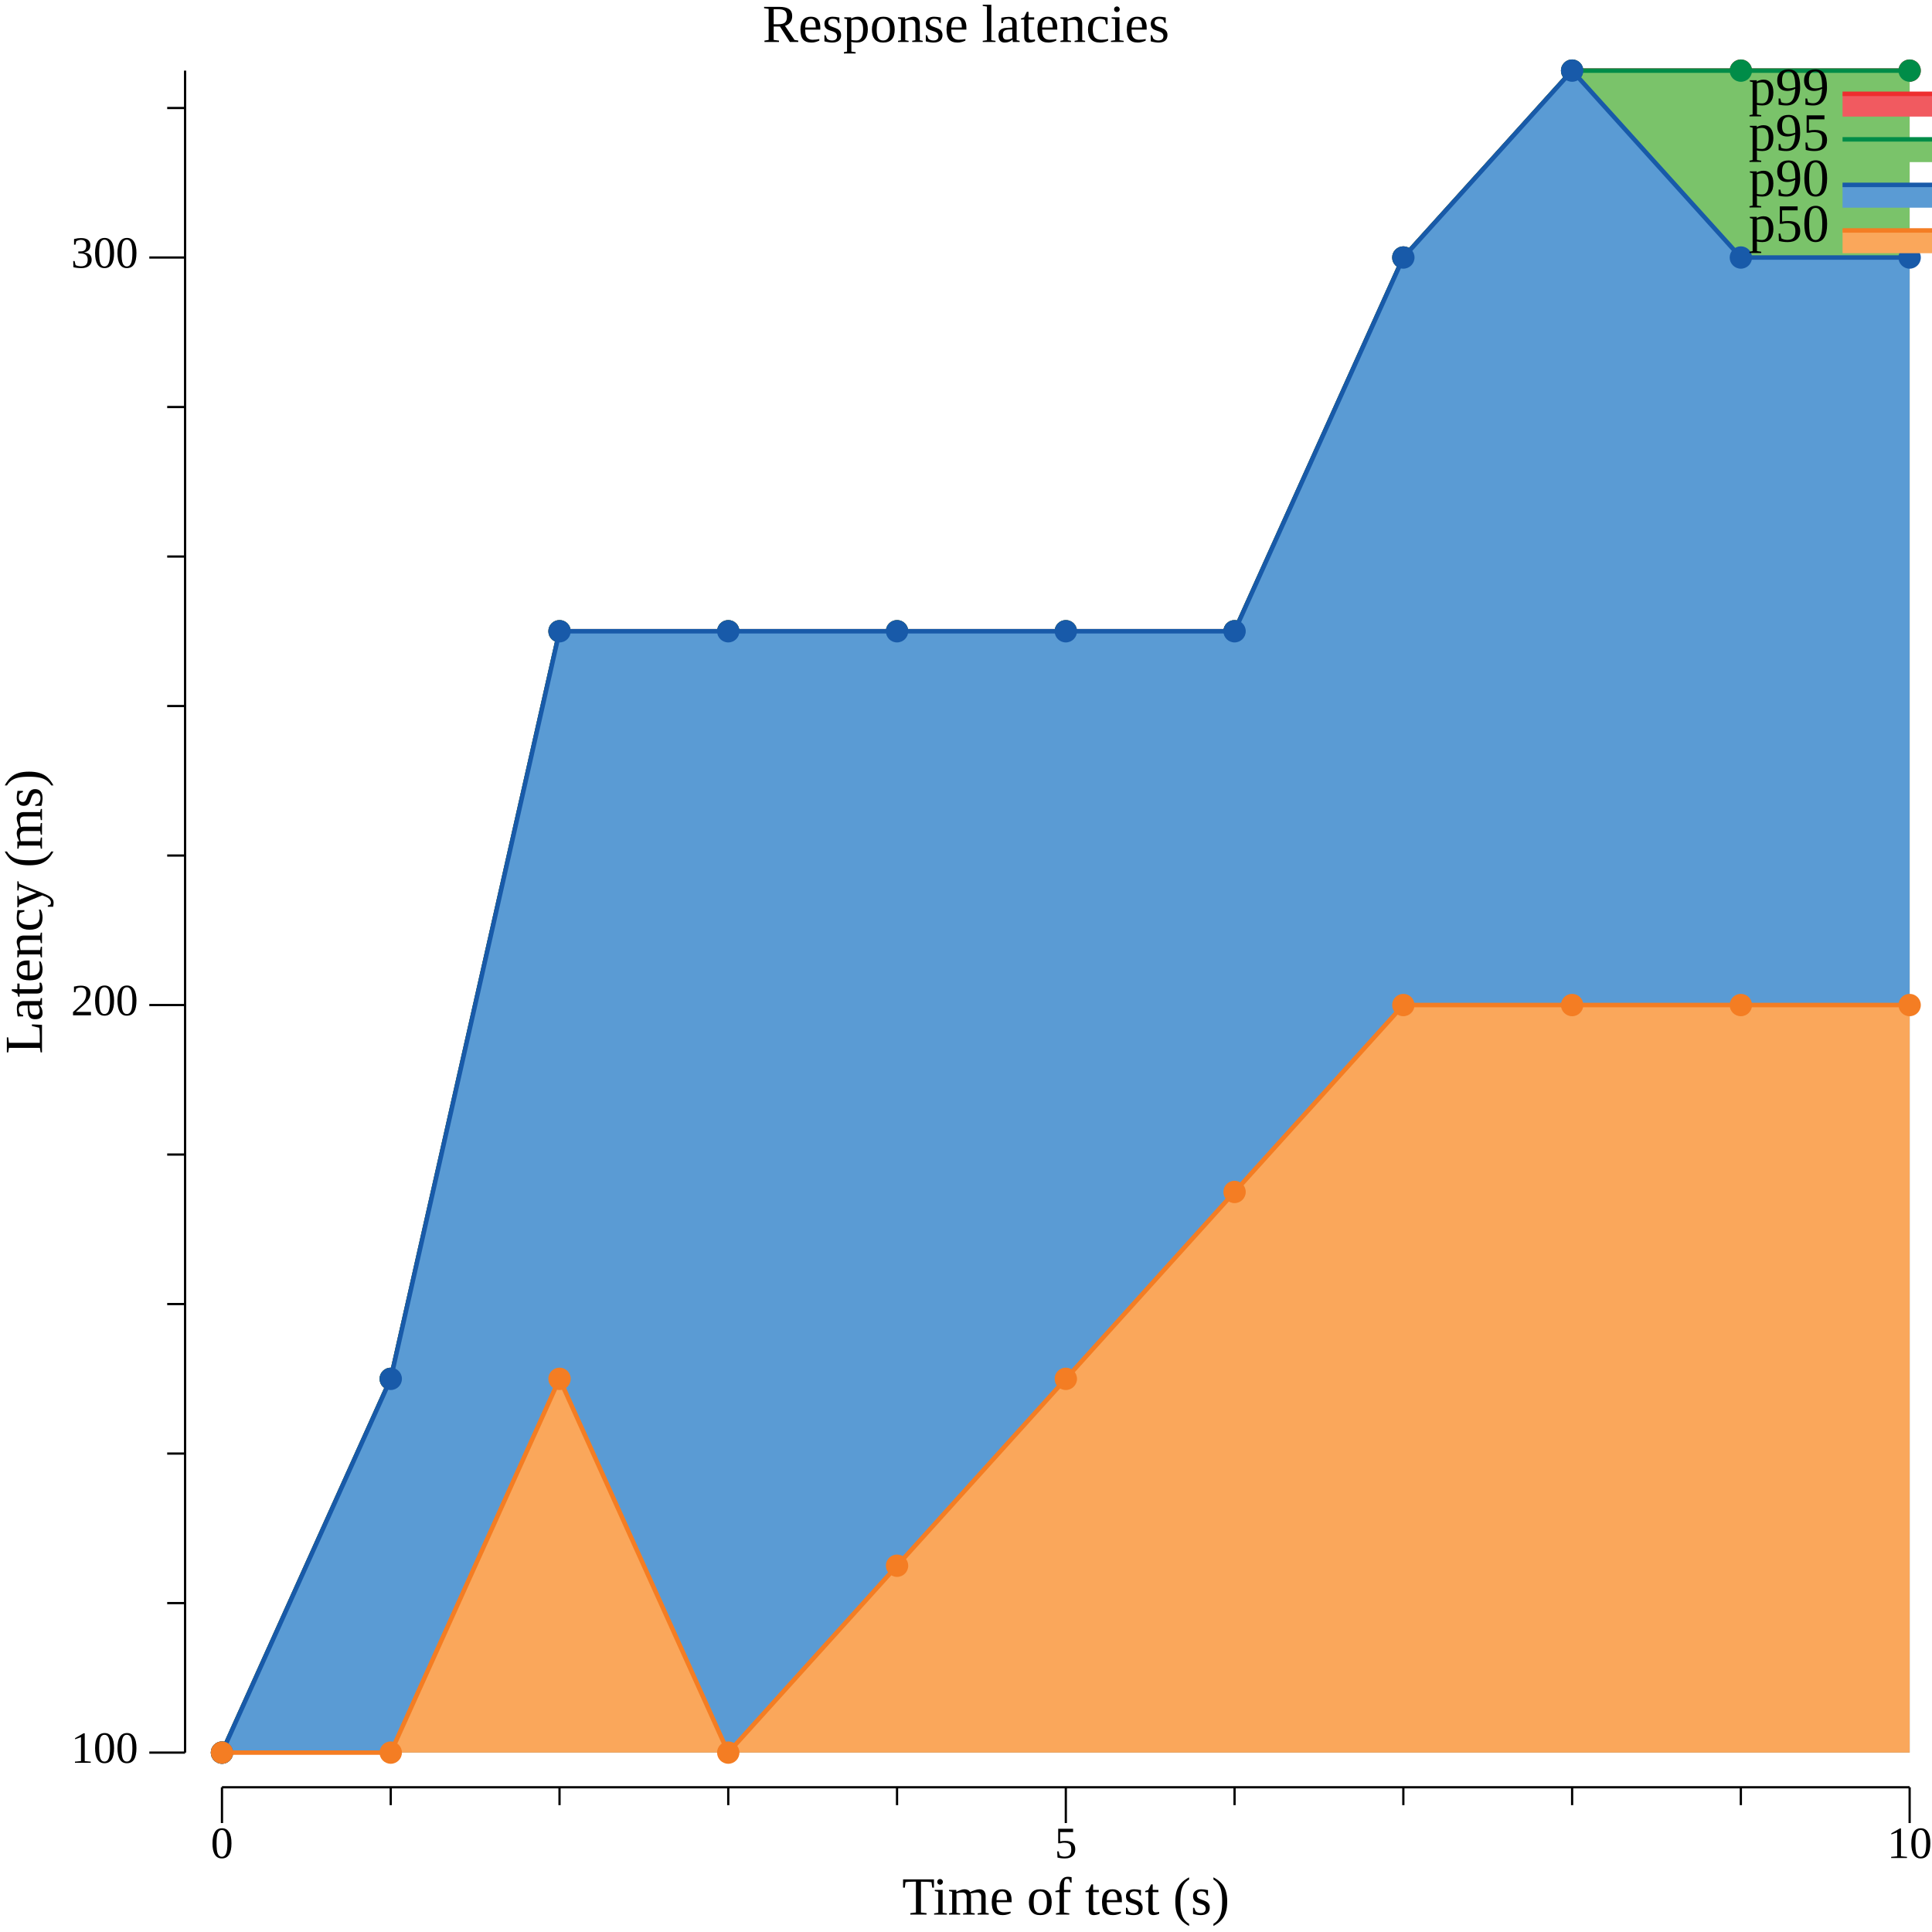
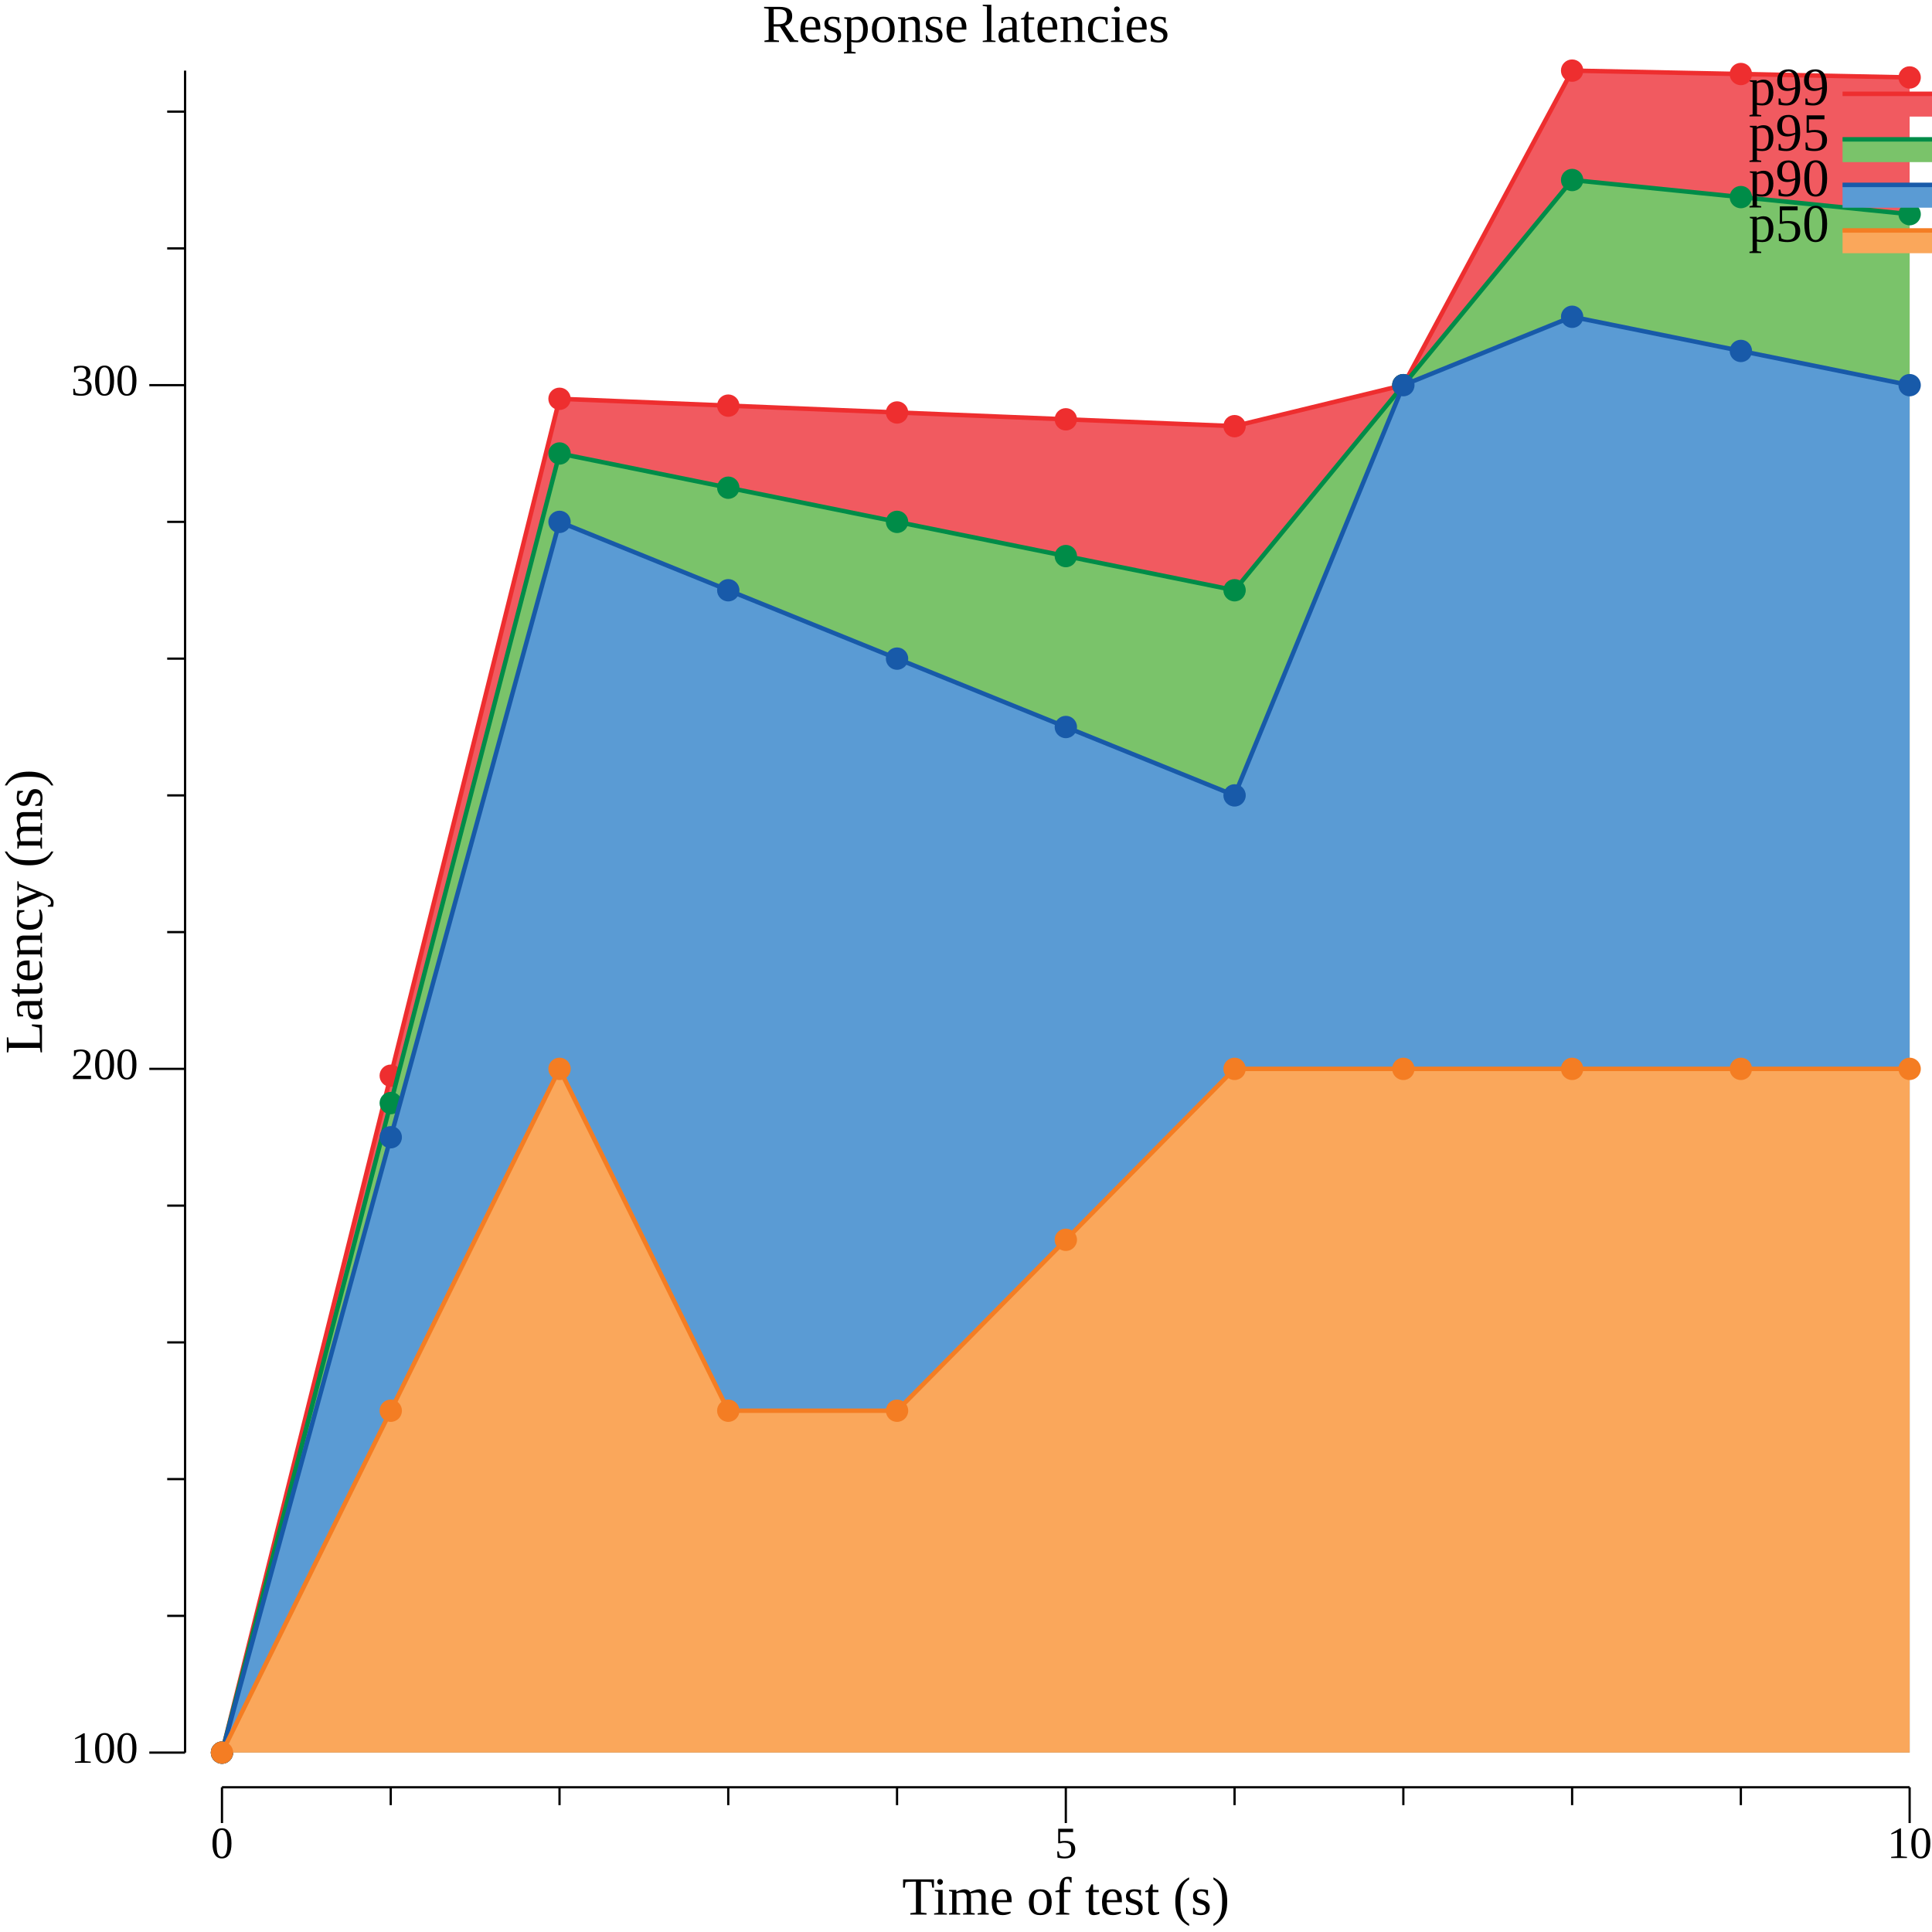
<svg xmlns="http://www.w3.org/2000/svg" width="432pt" height="432pt" viewBox="0 0 432 432">
  <g transform="scale(1, -1) translate(0, -432)">
    <path d="M0,0L432,0L432,432L0,432Z" style="fill:#FFFFFF" />
    <text x="170.51" y="-422.61" transform="scale(1, -1)" style="font-family:Liberation Serif;font-variant:normal;font-weight:normal;font-style:normal;font-size:12px">Response latencies</text>
    <text x="201.71" y="-3.902" transform="scale(1, -1)" style="font-family:Liberation Serif;font-variant:normal;font-weight:normal;font-style:normal;font-size:12px">Time of test (s)</text>
    <text x="47.135" y="-16.541" transform="scale(1, -1)" style="font-family:Liberation Serif;font-variant:normal;font-weight:normal;font-style:normal;font-size:10px">0</text>
    <text x="235.82" y="-16.541" transform="scale(1, -1)" style="font-family:Liberation Serif;font-variant:normal;font-weight:normal;font-style:normal;font-size:10px">5</text>
    <text x="422" y="-16.541" transform="scale(1, -1)" style="font-family:Liberation Serif;font-variant:normal;font-weight:normal;font-style:normal;font-size:10px">10</text>
    <path d="M49.635,24.363L49.635,32.363" style="fill:none;stroke:#000000;stroke-width:0.5" />
    <path d="M238.32,24.363L238.32,32.363" style="fill:none;stroke:#000000;stroke-width:0.5" />
    <path d="M427,24.363L427,32.363" style="fill:none;stroke:#000000;stroke-width:0.5" />
    <path d="M87.371,28.363L87.371,32.363" style="fill:none;stroke:#000000;stroke-width:0.5" />
    <path d="M125.11,28.363L125.11,32.363" style="fill:none;stroke:#000000;stroke-width:0.5" />
    <path d="M162.84,28.363L162.84,32.363" style="fill:none;stroke:#000000;stroke-width:0.5" />
    <path d="M200.58,28.363L200.58,32.363" style="fill:none;stroke:#000000;stroke-width:0.5" />
    <path d="M276.05,28.363L276.05,32.363" style="fill:none;stroke:#000000;stroke-width:0.5" />
    <path d="M313.79,28.363L313.79,32.363" style="fill:none;stroke:#000000;stroke-width:0.5" />
    <path d="M351.53,28.363L351.53,32.363" style="fill:none;stroke:#000000;stroke-width:0.5" />
    <path d="M389.26,28.363L389.26,32.363" style="fill:none;stroke:#000000;stroke-width:0.5" />
    <path d="M49.635,32.363L427,32.363" style="fill:none;stroke:#000000;stroke-width:0.5" />
    <g transform="rotate(90)">
      <text x="196.34" y="9.387" transform="scale(1, -1)" style="font-family:Liberation Serif;font-variant:normal;font-weight:normal;font-style:normal;font-size:12px">Latency (ms)</text>
    </g>
    <text x="15.885" y="-37.828" transform="scale(1, -1)" style="font-family:Liberation Serif;font-variant:normal;font-weight:normal;font-style:normal;font-size:10px">100</text>
-     <text x="15.885" y="-204.98" transform="scale(1, -1)" style="font-family:Liberation Serif;font-variant:normal;font-weight:normal;font-style:normal;font-size:10px">200</text>
-     <text x="15.885" y="-372.14" transform="scale(1, -1)" style="font-family:Liberation Serif;font-variant:normal;font-weight:normal;font-style:normal;font-size:10px">300</text>
+     <text x="15.885" y="-190.71" transform="scale(1, -1)" style="font-family:Liberation Serif;font-variant:normal;font-weight:normal;font-style:normal;font-size:10px">200</text>
+     <text x="15.885" y="-343.6" transform="scale(1, -1)" style="font-family:Liberation Serif;font-variant:normal;font-weight:normal;font-style:normal;font-size:10px">300</text>
    <path d="M33.385,40.113L41.385,40.113" style="fill:none;stroke:#000000;stroke-width:0.5" />
-     <path d="M33.385,207.27L41.385,207.27" style="fill:none;stroke:#000000;stroke-width:0.5" />
-     <path d="M33.385,374.42L41.385,374.42" style="fill:none;stroke:#000000;stroke-width:0.5" />
-     <path d="M37.385,73.544L41.385,73.544" style="fill:none;stroke:#000000;stroke-width:0.5" />
-     <path d="M37.385,106.98L41.385,106.98" style="fill:none;stroke:#000000;stroke-width:0.5" />
-     <path d="M37.385,140.41L41.385,140.41" style="fill:none;stroke:#000000;stroke-width:0.5" />
-     <path d="M37.385,173.84L41.385,173.84" style="fill:none;stroke:#000000;stroke-width:0.5" />
-     <path d="M37.385,240.7L41.385,240.7" style="fill:none;stroke:#000000;stroke-width:0.5" />
-     <path d="M37.385,274.13L41.385,274.13" style="fill:none;stroke:#000000;stroke-width:0.5" />
-     <path d="M37.385,307.56L41.385,307.56" style="fill:none;stroke:#000000;stroke-width:0.5" />
-     <path d="M37.385,340.99L41.385,340.99" style="fill:none;stroke:#000000;stroke-width:0.5" />
-     <path d="M37.385,407.85L41.385,407.85" style="fill:none;stroke:#000000;stroke-width:0.5" />
+     <path d="M33.385,193L41.385,193" style="fill:none;stroke:#000000;stroke-width:0.5" />
+     <path d="M33.385,345.88L41.385,345.88" style="fill:none;stroke:#000000;stroke-width:0.5" />
+     <path d="M37.385,70.69L41.385,70.69" style="fill:none;stroke:#000000;stroke-width:0.5" />
+     <path d="M37.385,101.27L41.385,101.27" style="fill:none;stroke:#000000;stroke-width:0.5" />
+     <path d="M37.385,131.84L41.385,131.84" style="fill:none;stroke:#000000;stroke-width:0.5" />
+     <path d="M37.385,162.42L41.385,162.42" style="fill:none;stroke:#000000;stroke-width:0.5" />
+     <path d="M37.385,223.58L41.385,223.58" style="fill:none;stroke:#000000;stroke-width:0.5" />
+     <path d="M37.385,254.15L41.385,254.15" style="fill:none;stroke:#000000;stroke-width:0.5" />
+     <path d="M37.385,284.73L41.385,284.73" style="fill:none;stroke:#000000;stroke-width:0.5" />
+     <path d="M37.385,315.31L41.385,315.31" style="fill:none;stroke:#000000;stroke-width:0.5" />
+     <path d="M37.385,376.46L41.385,376.46" style="fill:none;stroke:#000000;stroke-width:0.5" />
+     <path d="M37.385,407.04L41.385,407.04" style="fill:none;stroke:#000000;stroke-width:0.5" />
    <path d="M41.385,40.113L41.385,416.21" style="fill:none;stroke:#000000;stroke-width:0.5" />
-     <path d="M49.635,40.113L49.635,40.113L87.371,123.69L125.11,290.85L162.84,290.85L200.58,290.85L238.32,290.85L276.05,290.85L313.79,374.42L351.53,416.21L389.26,416.21L427,416.21L427,40.113Z" style="fill:#F15A60" />
-     <path d="M49.635,40.113L87.371,123.69L125.11,290.85L162.84,290.85L200.58,290.85L238.32,290.85L276.05,290.85L313.79,374.42L351.53,416.21L389.26,416.21L427,416.21" style="fill:none;stroke:#EE2E2F" />
+     <path d="M49.635,40.113L49.635,40.113L87.371,191.47L125.11,342.83L162.84,341.3L200.58,339.77L238.32,338.24L276.05,336.71L313.79,345.88L351.53,416.21L389.26,415.45L427,414.68L427,40.113Z" style="fill:#F15A60" />
+     <path d="M49.635,40.113L87.371,191.47L125.11,342.83L162.84,341.3L200.58,339.77L238.32,338.24L276.05,336.71L313.79,345.88L351.53,416.21L389.26,415.45L427,414.68" style="fill:none;stroke:#EE2E2F" />
    <path d="M52.135,40.113A2.5,2.5 0 1 1 47.135,40.113A2.5,2.5 0 1 1 52.135,40.113Z" style="fill:#EE2E2F" />
-     <path d="M89.871,123.69A2.5,2.5 0 1 1 84.871,123.69A2.5,2.5 0 1 1 89.871,123.69Z" style="fill:#EE2E2F" />
-     <path d="M127.61,290.85A2.5,2.5 0 1 1 122.61,290.85A2.5,2.5 0 1 1 127.61,290.85Z" style="fill:#EE2E2F" />
-     <path d="M165.34,290.85A2.5,2.5 0 1 1 160.34,290.85A2.5,2.5 0 1 1 165.34,290.85Z" style="fill:#EE2E2F" />
-     <path d="M203.08,290.85A2.5,2.5 0 1 1 198.08,290.85A2.5,2.5 0 1 1 203.08,290.85Z" style="fill:#EE2E2F" />
-     <path d="M240.82,290.85A2.5,2.5 0 1 1 235.82,290.85A2.5,2.5 0 1 1 240.82,290.85Z" style="fill:#EE2E2F" />
-     <path d="M278.55,290.85A2.5,2.5 0 1 1 273.55,290.85A2.5,2.5 0 1 1 278.55,290.85Z" style="fill:#EE2E2F" />
-     <path d="M316.29,374.42A2.5,2.5 0 1 1 311.29,374.42A2.5,2.5 0 1 1 316.29,374.42Z" style="fill:#EE2E2F" />
+     <path d="M89.871,191.47A2.5,2.5 0 1 1 84.871,191.47A2.5,2.5 0 1 1 89.871,191.47Z" style="fill:#EE2E2F" />
+     <path d="M127.61,342.83A2.5,2.5 0 1 1 122.61,342.83A2.5,2.5 0 1 1 127.61,342.83Z" style="fill:#EE2E2F" />
+     <path d="M165.34,341.3A2.5,2.5 0 1 1 160.34,341.3A2.5,2.5 0 1 1 165.34,341.3Z" style="fill:#EE2E2F" />
+     <path d="M203.08,339.77A2.5,2.5 0 1 1 198.08,339.77A2.5,2.5 0 1 1 203.08,339.77Z" style="fill:#EE2E2F" />
+     <path d="M240.82,338.24A2.5,2.5 0 1 1 235.82,338.24A2.5,2.5 0 1 1 240.82,338.24Z" style="fill:#EE2E2F" />
+     <path d="M278.55,336.71A2.5,2.5 0 1 1 273.55,336.71A2.5,2.5 0 1 1 278.55,336.71Z" style="fill:#EE2E2F" />
+     <path d="M316.29,345.88A2.5,2.5 0 1 1 311.29,345.88A2.5,2.5 0 1 1 316.29,345.88Z" style="fill:#EE2E2F" />
    <path d="M354.03,416.21A2.5,2.5 0 1 1 349.03,416.21A2.5,2.5 0 1 1 354.03,416.21Z" style="fill:#EE2E2F" />
-     <path d="M391.76,416.21A2.5,2.5 0 1 1 386.76,416.21A2.5,2.5 0 1 1 391.76,416.21Z" style="fill:#EE2E2F" />
-     <path d="M429.5,416.21A2.5,2.5 0 1 1 424.5,416.21A2.5,2.5 0 1 1 429.5,416.21Z" style="fill:#EE2E2F" />
-     <path d="M49.635,40.113L49.635,40.113L87.371,123.69L125.11,290.85L162.84,290.85L200.58,290.85L238.32,290.85L276.05,290.85L313.79,374.42L351.53,416.21L389.26,416.21L427,416.21L427,40.113Z" style="fill:#7AC36A" />
-     <path d="M49.635,40.113L87.371,123.69L125.11,290.85L162.84,290.85L200.58,290.85L238.32,290.85L276.05,290.85L313.79,374.42L351.53,416.21L389.26,416.21L427,416.21" style="fill:none;stroke:#008C48" />
+     <path d="M391.76,415.45A2.5,2.5 0 1 1 386.76,415.45A2.5,2.5 0 1 1 391.76,415.45Z" style="fill:#EE2E2F" />
+     <path d="M429.5,414.68A2.5,2.5 0 1 1 424.5,414.68A2.5,2.5 0 1 1 429.5,414.68Z" style="fill:#EE2E2F" />
+     <path d="M49.635,40.113L49.635,40.113L87.371,185.35L125.11,330.6L162.84,322.95L200.58,315.31L238.32,307.66L276.05,300.02L313.79,345.88L351.53,391.75L389.26,387.93L427,384.11L427,40.113Z" style="fill:#7AC36A" />
+     <path d="M49.635,40.113L87.371,185.35L125.11,330.6L162.84,322.95L200.58,315.31L238.32,307.66L276.05,300.02L313.79,345.88L351.53,391.75L389.26,387.93L427,384.11" style="fill:none;stroke:#008C48" />
    <path d="M52.135,40.113A2.5,2.5 0 1 1 47.135,40.113A2.5,2.5 0 1 1 52.135,40.113Z" style="fill:#008C48" />
-     <path d="M89.871,123.69A2.5,2.5 0 1 1 84.871,123.69A2.5,2.5 0 1 1 89.871,123.69Z" style="fill:#008C48" />
-     <path d="M127.61,290.85A2.5,2.5 0 1 1 122.61,290.85A2.5,2.5 0 1 1 127.61,290.85Z" style="fill:#008C48" />
-     <path d="M165.34,290.85A2.5,2.5 0 1 1 160.34,290.85A2.5,2.5 0 1 1 165.34,290.85Z" style="fill:#008C48" />
-     <path d="M203.08,290.85A2.5,2.5 0 1 1 198.08,290.85A2.5,2.5 0 1 1 203.08,290.85Z" style="fill:#008C48" />
-     <path d="M240.82,290.85A2.5,2.5 0 1 1 235.82,290.85A2.5,2.5 0 1 1 240.82,290.85Z" style="fill:#008C48" />
-     <path d="M278.55,290.85A2.5,2.5 0 1 1 273.55,290.85A2.5,2.5 0 1 1 278.55,290.85Z" style="fill:#008C48" />
-     <path d="M316.29,374.42A2.5,2.5 0 1 1 311.29,374.42A2.5,2.5 0 1 1 316.29,374.42Z" style="fill:#008C48" />
-     <path d="M354.03,416.21A2.5,2.5 0 1 1 349.03,416.21A2.5,2.5 0 1 1 354.03,416.21Z" style="fill:#008C48" />
-     <path d="M391.76,416.21A2.5,2.5 0 1 1 386.76,416.21A2.5,2.5 0 1 1 391.76,416.21Z" style="fill:#008C48" />
-     <path d="M429.5,416.21A2.5,2.5 0 1 1 424.5,416.21A2.5,2.5 0 1 1 429.5,416.21Z" style="fill:#008C48" />
-     <path d="M49.635,40.113L49.635,40.113L87.371,123.69L125.11,290.85L162.84,290.85L200.58,290.85L238.32,290.85L276.05,290.85L313.79,374.42L351.53,416.21L389.26,374.42L427,374.42L427,40.113Z" style="fill:#5A9BD4" />
-     <path d="M49.635,40.113L87.371,123.69L125.11,290.85L162.84,290.85L200.58,290.85L238.32,290.85L276.05,290.85L313.79,374.42L351.53,416.21L389.26,374.42L427,374.42" style="fill:none;stroke:#185AA9" />
+     <path d="M89.871,185.35A2.5,2.5 0 1 1 84.871,185.35A2.5,2.5 0 1 1 89.871,185.35Z" style="fill:#008C48" />
+     <path d="M127.61,330.6A2.5,2.5 0 1 1 122.61,330.6A2.5,2.5 0 1 1 127.61,330.6Z" style="fill:#008C48" />
+     <path d="M165.34,322.95A2.5,2.5 0 1 1 160.34,322.95A2.5,2.5 0 1 1 165.34,322.95Z" style="fill:#008C48" />
+     <path d="M203.08,315.31A2.5,2.5 0 1 1 198.08,315.31A2.5,2.5 0 1 1 203.08,315.31Z" style="fill:#008C48" />
+     <path d="M240.82,307.66A2.5,2.5 0 1 1 235.82,307.66A2.5,2.5 0 1 1 240.82,307.66Z" style="fill:#008C48" />
+     <path d="M278.55,300.02A2.5,2.5 0 1 1 273.55,300.02A2.5,2.5 0 1 1 278.55,300.02Z" style="fill:#008C48" />
+     <path d="M316.29,345.88A2.5,2.5 0 1 1 311.29,345.88A2.5,2.5 0 1 1 316.29,345.88Z" style="fill:#008C48" />
+     <path d="M354.03,391.75A2.5,2.5 0 1 1 349.03,391.75A2.5,2.5 0 1 1 354.03,391.75Z" style="fill:#008C48" />
+     <path d="M391.76,387.93A2.5,2.5 0 1 1 386.76,387.93A2.5,2.5 0 1 1 391.76,387.93Z" style="fill:#008C48" />
+     <path d="M429.5,384.11A2.5,2.5 0 1 1 424.5,384.11A2.5,2.5 0 1 1 429.5,384.11Z" style="fill:#008C48" />
+     <path d="M49.635,40.113L49.635,40.113L87.371,177.71L125.11,315.31L162.84,300.02L200.58,284.73L238.32,269.44L276.05,254.15L313.79,345.88L351.53,361.17L389.26,353.53L427,345.88L427,40.113Z" style="fill:#5A9BD4" />
+     <path d="M49.635,40.113L87.371,177.71L125.11,315.31L162.84,300.02L200.58,284.73L238.32,269.44L276.05,254.15L313.79,345.88L351.53,361.17L389.26,353.53L427,345.88" style="fill:none;stroke:#185AA9" />
    <path d="M52.135,40.113A2.5,2.5 0 1 1 47.135,40.113A2.5,2.5 0 1 1 52.135,40.113Z" style="fill:#185AA9" />
-     <path d="M89.871,123.69A2.5,2.5 0 1 1 84.871,123.69A2.5,2.5 0 1 1 89.871,123.69Z" style="fill:#185AA9" />
-     <path d="M127.61,290.85A2.5,2.5 0 1 1 122.61,290.85A2.5,2.5 0 1 1 127.61,290.85Z" style="fill:#185AA9" />
-     <path d="M165.34,290.85A2.5,2.5 0 1 1 160.34,290.85A2.5,2.5 0 1 1 165.34,290.85Z" style="fill:#185AA9" />
-     <path d="M203.08,290.85A2.5,2.5 0 1 1 198.08,290.85A2.5,2.5 0 1 1 203.08,290.85Z" style="fill:#185AA9" />
-     <path d="M240.82,290.85A2.5,2.5 0 1 1 235.82,290.85A2.5,2.5 0 1 1 240.82,290.85Z" style="fill:#185AA9" />
-     <path d="M278.55,290.85A2.5,2.5 0 1 1 273.55,290.85A2.5,2.5 0 1 1 278.55,290.85Z" style="fill:#185AA9" />
-     <path d="M316.29,374.42A2.5,2.5 0 1 1 311.29,374.42A2.5,2.5 0 1 1 316.29,374.42Z" style="fill:#185AA9" />
-     <path d="M354.03,416.21A2.5,2.5 0 1 1 349.03,416.21A2.5,2.5 0 1 1 354.03,416.21Z" style="fill:#185AA9" />
-     <path d="M391.76,374.42A2.5,2.5 0 1 1 386.76,374.42A2.5,2.5 0 1 1 391.76,374.42Z" style="fill:#185AA9" />
-     <path d="M429.5,374.42A2.5,2.5 0 1 1 424.5,374.42A2.5,2.5 0 1 1 429.5,374.42Z" style="fill:#185AA9" />
-     <path d="M49.635,40.113L49.635,40.113L87.371,40.113L125.11,123.69L162.84,40.113L200.58,81.902L238.32,123.69L276.05,165.48L313.79,207.27L351.53,207.27L389.26,207.27L427,207.27L427,40.113Z" style="fill:#FAA75B" />
-     <path d="M49.635,40.113L87.371,40.113L125.11,123.69L162.84,40.113L200.58,81.902L238.32,123.69L276.05,165.48L313.79,207.27L351.53,207.27L389.26,207.27L427,207.27" style="fill:none;stroke:#F47D23" />
+     <path d="M89.871,177.71A2.5,2.5 0 1 1 84.871,177.71A2.5,2.5 0 1 1 89.871,177.71Z" style="fill:#185AA9" />
+     <path d="M127.61,315.31A2.5,2.5 0 1 1 122.61,315.31A2.5,2.5 0 1 1 127.61,315.31Z" style="fill:#185AA9" />
+     <path d="M165.34,300.02A2.5,2.5 0 1 1 160.34,300.02A2.5,2.5 0 1 1 165.34,300.02Z" style="fill:#185AA9" />
+     <path d="M203.08,284.73A2.5,2.5 0 1 1 198.08,284.73A2.5,2.5 0 1 1 203.08,284.73Z" style="fill:#185AA9" />
+     <path d="M240.82,269.44A2.5,2.5 0 1 1 235.82,269.44A2.5,2.5 0 1 1 240.82,269.44Z" style="fill:#185AA9" />
+     <path d="M278.55,254.15A2.5,2.5 0 1 1 273.55,254.15A2.5,2.5 0 1 1 278.55,254.15Z" style="fill:#185AA9" />
+     <path d="M316.29,345.88A2.5,2.5 0 1 1 311.29,345.88A2.5,2.5 0 1 1 316.29,345.88Z" style="fill:#185AA9" />
+     <path d="M354.03,361.17A2.5,2.5 0 1 1 349.03,361.17A2.5,2.5 0 1 1 354.03,361.17Z" style="fill:#185AA9" />
+     <path d="M391.76,353.53A2.5,2.5 0 1 1 386.76,353.53A2.5,2.5 0 1 1 391.76,353.53Z" style="fill:#185AA9" />
+     <path d="M429.5,345.88A2.5,2.5 0 1 1 424.5,345.88A2.5,2.5 0 1 1 429.5,345.88Z" style="fill:#185AA9" />
+     <path d="M49.635,40.113L49.635,40.113L87.371,116.56L125.11,193L162.84,116.56L200.58,116.56L238.32,154.78L276.05,193L313.79,193L351.53,193L389.26,193L427,193L427,40.113Z" style="fill:#FAA75B" />
+     <path d="M49.635,40.113L87.371,116.56L125.11,193L162.84,116.56L200.58,116.56L238.32,154.78L276.05,193L313.79,193L351.53,193L389.26,193L427,193" style="fill:none;stroke:#F47D23" />
    <path d="M52.135,40.113A2.5,2.5 0 1 1 47.135,40.113A2.5,2.5 0 1 1 52.135,40.113Z" style="fill:#F47D23" />
-     <path d="M89.871,40.113A2.5,2.5 0 1 1 84.871,40.113A2.5,2.5 0 1 1 89.871,40.113Z" style="fill:#F47D23" />
-     <path d="M127.61,123.69A2.5,2.5 0 1 1 122.61,123.69A2.5,2.5 0 1 1 127.61,123.69Z" style="fill:#F47D23" />
-     <path d="M165.34,40.113A2.5,2.5 0 1 1 160.34,40.113A2.5,2.5 0 1 1 165.34,40.113Z" style="fill:#F47D23" />
-     <path d="M203.08,81.902A2.5,2.5 0 1 1 198.08,81.902A2.5,2.5 0 1 1 203.08,81.902Z" style="fill:#F47D23" />
-     <path d="M240.82,123.69A2.5,2.5 0 1 1 235.82,123.69A2.5,2.5 0 1 1 240.82,123.69Z" style="fill:#F47D23" />
-     <path d="M278.55,165.48A2.5,2.5 0 1 1 273.55,165.48A2.5,2.5 0 1 1 278.55,165.48Z" style="fill:#F47D23" />
-     <path d="M316.29,207.27A2.5,2.5 0 1 1 311.29,207.27A2.5,2.5 0 1 1 316.29,207.27Z" style="fill:#F47D23" />
-     <path d="M354.03,207.27A2.5,2.5 0 1 1 349.03,207.27A2.5,2.5 0 1 1 354.03,207.27Z" style="fill:#F47D23" />
-     <path d="M391.76,207.27A2.5,2.5 0 1 1 386.76,207.27A2.5,2.5 0 1 1 391.76,207.27Z" style="fill:#F47D23" />
-     <path d="M429.5,207.27A2.5,2.5 0 1 1 424.5,207.27A2.5,2.5 0 1 1 429.5,207.27Z" style="fill:#F47D23" />
+     <path d="M89.871,116.56A2.5,2.5 0 1 1 84.871,116.56A2.5,2.5 0 1 1 89.871,116.56Z" style="fill:#F47D23" />
+     <path d="M127.61,193A2.5,2.5 0 1 1 122.61,193A2.5,2.5 0 1 1 127.61,193Z" style="fill:#F47D23" />
+     <path d="M165.34,116.56A2.5,2.5 0 1 1 160.34,116.56A2.5,2.5 0 1 1 165.34,116.56Z" style="fill:#F47D23" />
+     <path d="M203.08,116.56A2.5,2.5 0 1 1 198.08,116.56A2.5,2.5 0 1 1 203.08,116.56Z" style="fill:#F47D23" />
+     <path d="M240.82,154.78A2.5,2.5 0 1 1 235.82,154.78A2.5,2.5 0 1 1 240.82,154.78Z" style="fill:#F47D23" />
+     <path d="M278.55,193A2.5,2.5 0 1 1 273.55,193A2.5,2.5 0 1 1 278.55,193Z" style="fill:#F47D23" />
+     <path d="M316.29,193A2.5,2.5 0 1 1 311.29,193A2.5,2.5 0 1 1 316.29,193Z" style="fill:#F47D23" />
+     <path d="M354.03,193A2.5,2.5 0 1 1 349.03,193A2.5,2.5 0 1 1 354.03,193Z" style="fill:#F47D23" />
+     <path d="M391.76,193A2.5,2.5 0 1 1 386.76,193A2.5,2.5 0 1 1 391.76,193Z" style="fill:#F47D23" />
+     <path d="M429.5,193A2.5,2.5 0 1 1 424.5,193A2.5,2.5 0 1 1 429.5,193Z" style="fill:#F47D23" />
    <path d="M412,405.93L412,411.02L432,411.02L432,405.93Z" style="fill:#F15A60" />
    <path d="M412,411.02L432,411.02" style="fill:none;stroke:#EE2E2F" />
    <text x="391" y="-408.54" transform="scale(1, -1)" style="font-family:Liberation Serif;font-variant:normal;font-weight:normal;font-style:normal;font-size:12px">p99</text>
    <path d="M412,395.75L412,400.84L432,400.84L432,395.75Z" style="fill:#7AC36A" />
    <path d="M412,400.84L432,400.84" style="fill:none;stroke:#008C48" />
    <text x="391" y="-398.35" transform="scale(1, -1)" style="font-family:Liberation Serif;font-variant:normal;font-weight:normal;font-style:normal;font-size:12px">p95</text>
    <path d="M412,385.56L412,390.66L432,390.66L432,385.56Z" style="fill:#5A9BD4" />
    <path d="M412,390.66L432,390.66" style="fill:none;stroke:#185AA9" />
    <text x="391" y="-388.17" transform="scale(1, -1)" style="font-family:Liberation Serif;font-variant:normal;font-weight:normal;font-style:normal;font-size:12px">p90</text>
    <path d="M412,375.38L412,380.47L432,380.47L432,375.38Z" style="fill:#FAA75B" />
    <path d="M412,380.47L432,380.47" style="fill:none;stroke:#F47D23" />
    <text x="391" y="-377.99" transform="scale(1, -1)" style="font-family:Liberation Serif;font-variant:normal;font-weight:normal;font-style:normal;font-size:12px">p50</text>
  </g>
</svg>
